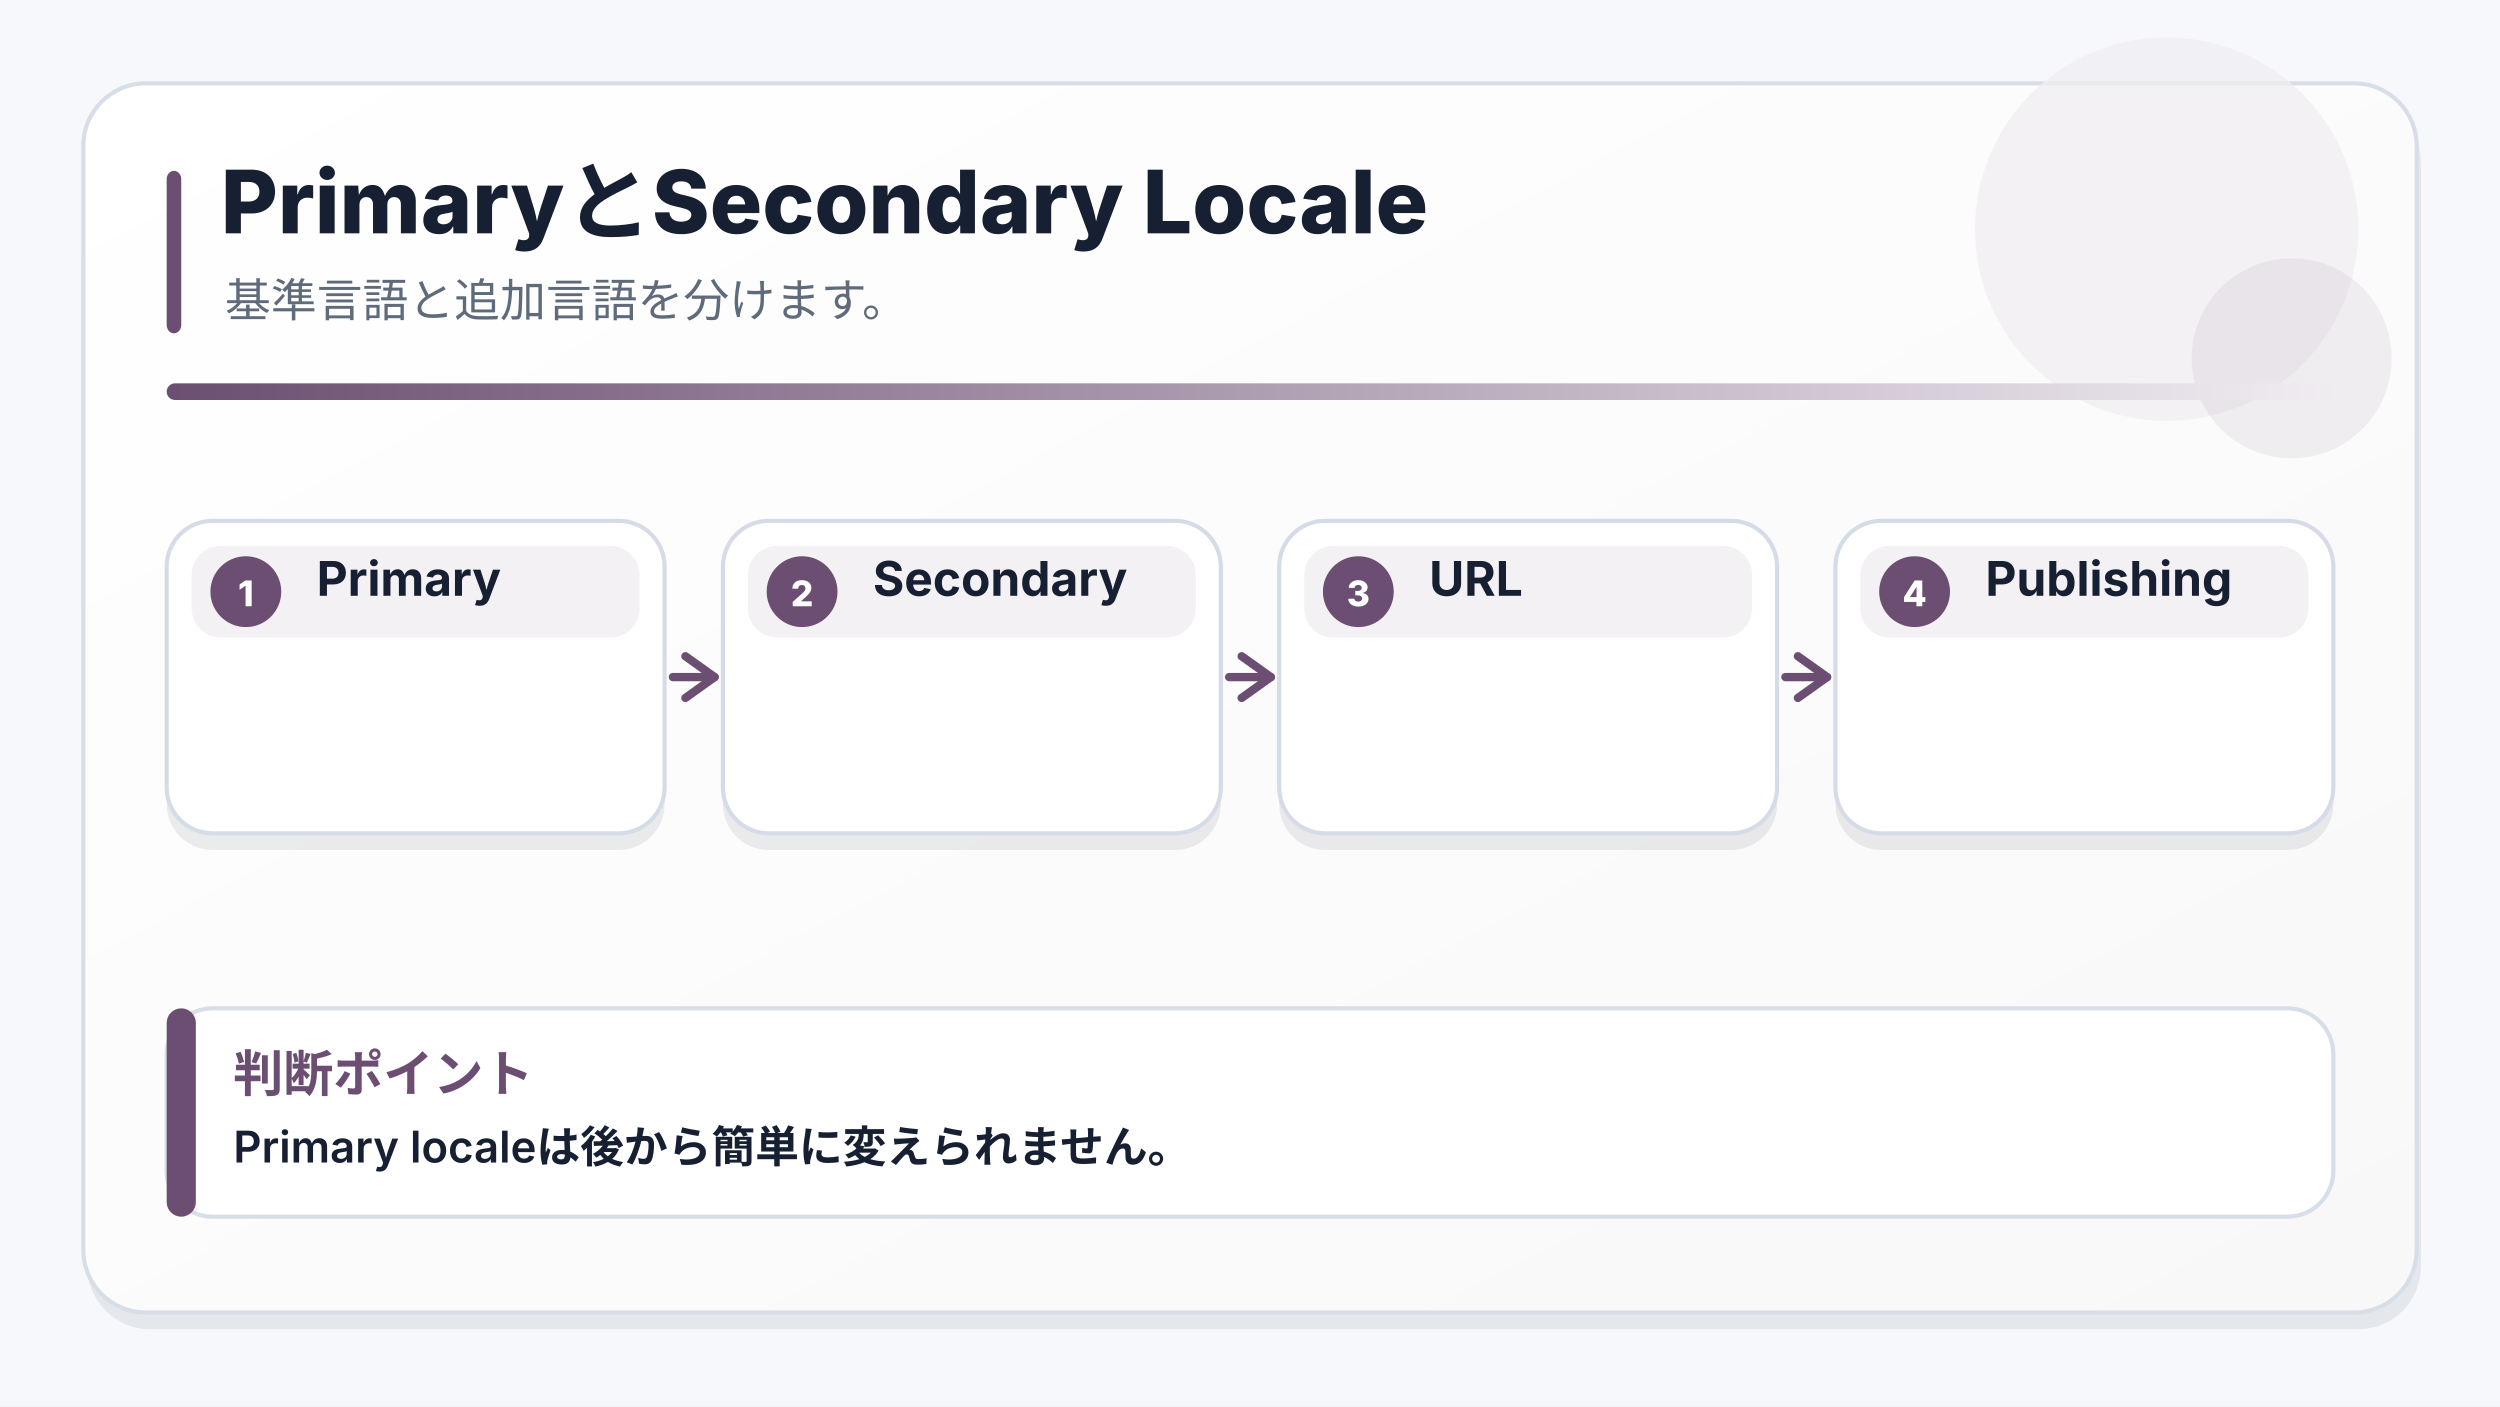
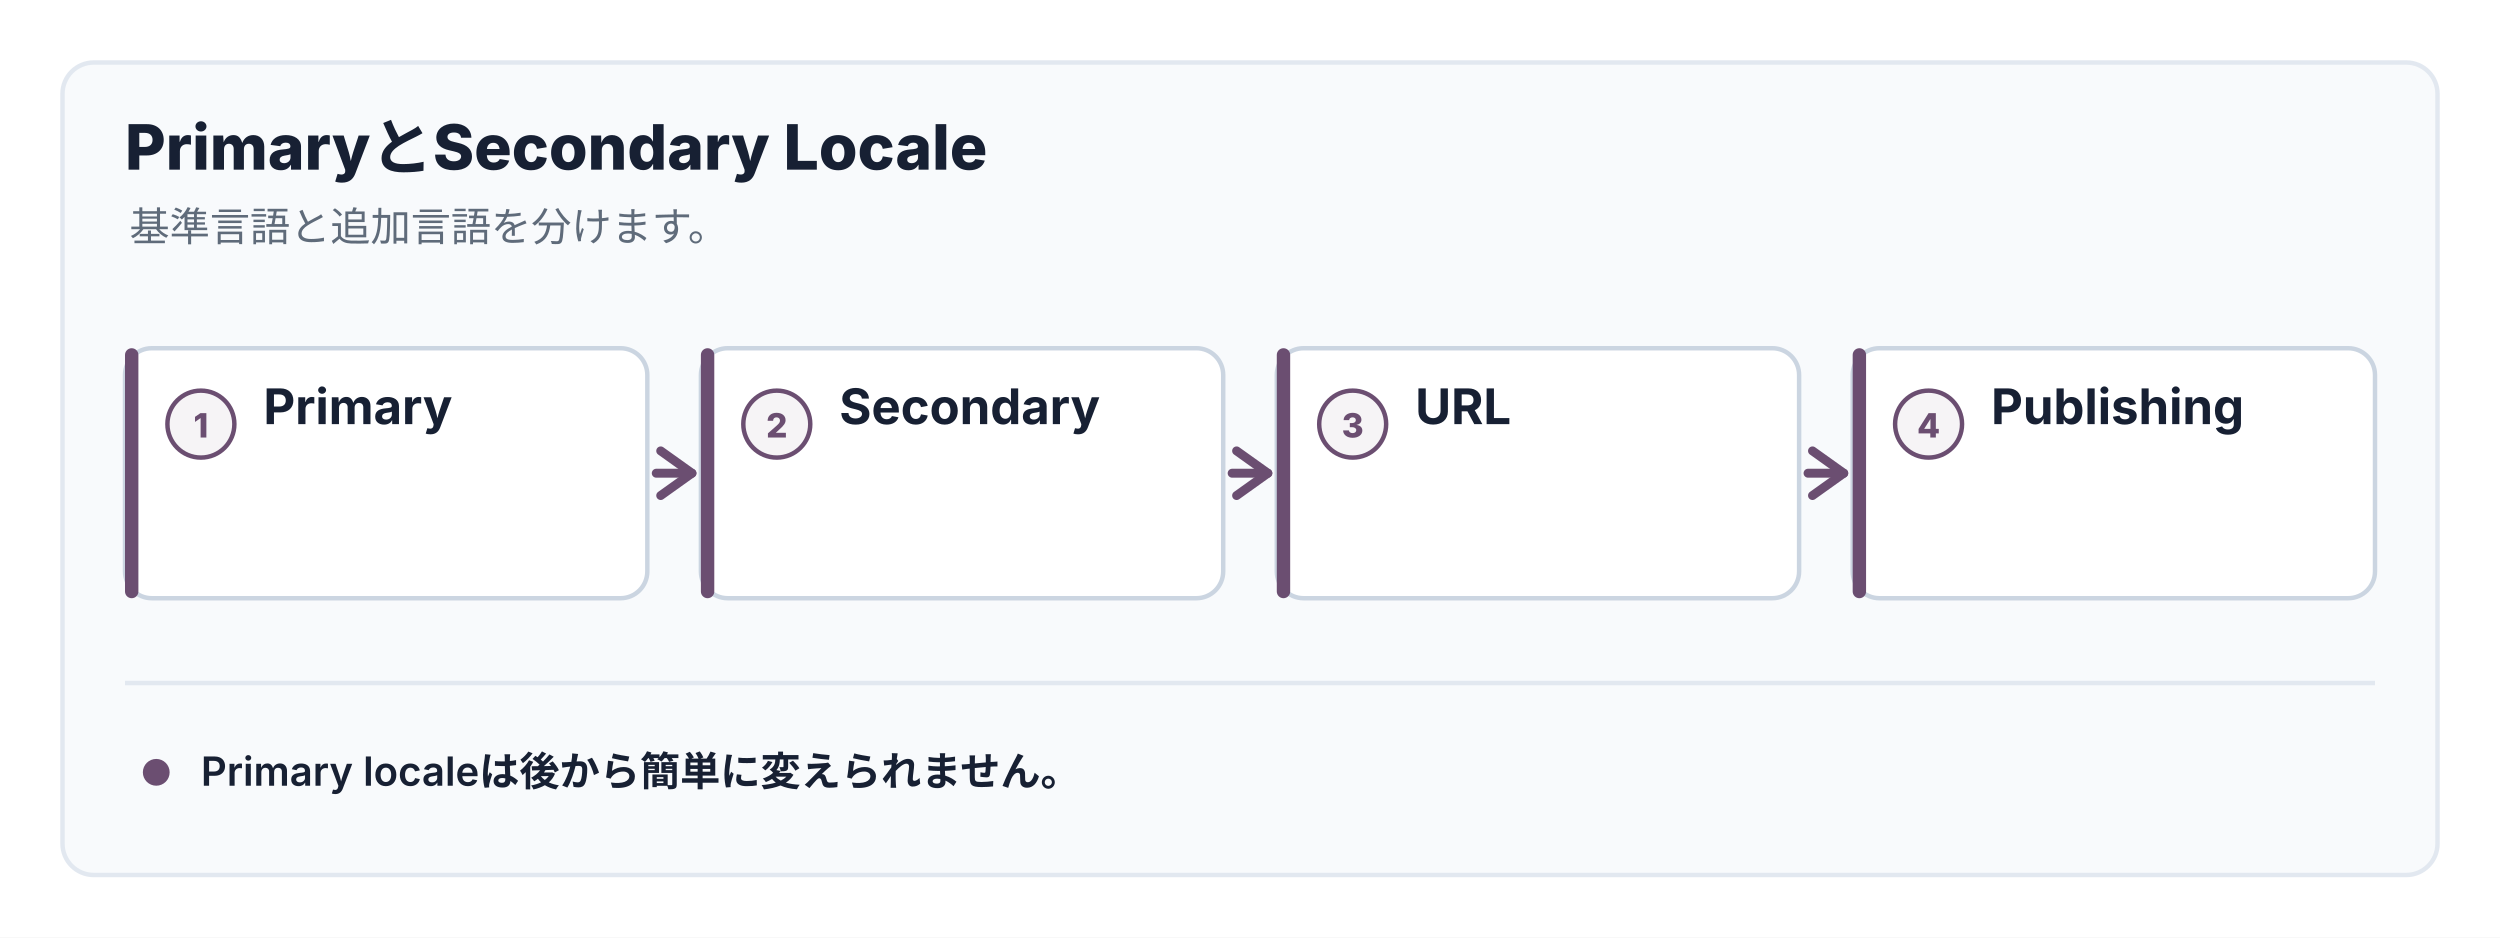
- <svg xmlns="http://www.w3.org/2000/svg" width="1200" height="675" viewBox="0 0 1200 675" role="img">
-   <defs>
-     <linearGradient id="bg" x1="0" y1="0" x2="1" y2="1">
-       <stop offset="0%" stop-color="#FFFFFF" />
-       <stop offset="100%" stop-color="#F9F8F9" />
-     </linearGradient>
-     <linearGradient id="bar" x1="0" y1="0" x2="1" y2="0">
-       <stop offset="0%" stop-color="#6B4E71" />
-       <stop offset="100%" stop-color="#F0EDF1" />
-     </linearGradient>
-   </defs>
-   <rect width="1200" height="675" fill="#F6F8FC" />
-   <rect x="42" y="48" width="1120" height="590" rx="30" fill="#0F172A" opacity="0.08" />
-   <rect x="40" y="40" width="1120" height="590" rx="30" fill="url(#bg)" stroke="#D8DEE8" stroke-width="2" />
-   <circle cx="1040" cy="110" r="92" fill="#F0EDF1" opacity="0.72" />
-   <circle cx="1100" cy="172" r="48" fill="#6B4E71" opacity="0.08" />
-   <rect x="80" y="82" width="7" height="78" rx="4" fill="#6B4E71" />
-   <text x="106" y="112" font-family="-apple-system, BlinkMacSystemFont, Segoe UI, sans-serif" font-size="42" font-weight="800" fill="#172033" text-anchor="start">PrimaryとSecondary Locale</text>
-   <text x="108" y="152" font-family="-apple-system, BlinkMacSystemFont, Segoe UI, sans-serif" font-size="22" font-weight="500" fill="#5F6B7A" text-anchor="start">基準言語と追加言語を分けます。</text>
-   <rect x="80" y="184" width="1040" height="8" rx="4" fill="url(#bar)" />
-   <rect x="80" y="258" width="239" height="150" rx="22" fill="#0F172A" opacity="0.08" />
-   <rect x="80" y="250" width="239" height="150" rx="22" fill="#ffffff" stroke="#D5DCE8" stroke-width="2" />
-   <rect x="92" y="262" width="215" height="44" rx="14" fill="#F3F1F4" />
-   <circle cx="118" cy="284" r="17" fill="#6B4E71" />
-   <text x="118" y="291" font-family="-apple-system, BlinkMacSystemFont, Segoe UI, sans-serif" font-size="17" font-weight="800" fill="#ffffff" text-anchor="middle">1</text>
-   <text x="152" y="286" font-family="-apple-system, BlinkMacSystemFont, Segoe UI, sans-serif" font-size="23" font-weight="750" fill="#172033" text-anchor="start">Primary</text>
-   <line x1="323" y1="325" x2="343" y2="325" stroke="#6B4E71" stroke-width="4" stroke-linecap="round" />
-   <path d="M 329 315 L 343 325 L 329 335" fill="none" stroke="#6B4E71" stroke-width="4" stroke-linecap="round" stroke-linejoin="round" />
-   <rect x="347" y="258" width="239" height="150" rx="22" fill="#0F172A" opacity="0.08" />
-   <rect x="347" y="250" width="239" height="150" rx="22" fill="#ffffff" stroke="#D5DCE8" stroke-width="2" />
-   <rect x="359" y="262" width="215" height="44" rx="14" fill="#F3F1F4" />
-   <circle cx="385" cy="284" r="17" fill="#6B4E71" />
-   <text x="385" y="291" font-family="-apple-system, BlinkMacSystemFont, Segoe UI, sans-serif" font-size="17" font-weight="800" fill="#ffffff" text-anchor="middle">2</text>
-   <text x="419" y="286" font-family="-apple-system, BlinkMacSystemFont, Segoe UI, sans-serif" font-size="23" font-weight="750" fill="#172033" text-anchor="start">Secondary</text>
-   <line x1="590" y1="325" x2="610" y2="325" stroke="#6B4E71" stroke-width="4" stroke-linecap="round" />
-   <path d="M 596 315 L 610 325 L 596 335" fill="none" stroke="#6B4E71" stroke-width="4" stroke-linecap="round" stroke-linejoin="round" />
-   <rect x="614" y="258" width="239" height="150" rx="22" fill="#0F172A" opacity="0.08" />
-   <rect x="614" y="250" width="239" height="150" rx="22" fill="#ffffff" stroke="#D5DCE8" stroke-width="2" />
-   <rect x="626" y="262" width="215" height="44" rx="14" fill="#F3F1F4" />
-   <circle cx="652" cy="284" r="17" fill="#6B4E71" />
-   <text x="652" y="291" font-family="-apple-system, BlinkMacSystemFont, Segoe UI, sans-serif" font-size="17" font-weight="800" fill="#ffffff" text-anchor="middle">3</text>
-   <text x="686" y="286" font-family="-apple-system, BlinkMacSystemFont, Segoe UI, sans-serif" font-size="23" font-weight="750" fill="#172033" text-anchor="start">URL</text>
-   <line x1="857" y1="325" x2="877" y2="325" stroke="#6B4E71" stroke-width="4" stroke-linecap="round" />
-   <path d="M 863 315 L 877 325 L 863 335" fill="none" stroke="#6B4E71" stroke-width="4" stroke-linecap="round" stroke-linejoin="round" />
-   <rect x="881" y="258" width="239" height="150" rx="22" fill="#0F172A" opacity="0.08" />
-   <rect x="881" y="250" width="239" height="150" rx="22" fill="#ffffff" stroke="#D5DCE8" stroke-width="2" />
-   <rect x="893" y="262" width="215" height="44" rx="14" fill="#F3F1F4" />
-   <circle cx="919" cy="284" r="17" fill="#6B4E71" />
-   <text x="919" y="291" font-family="-apple-system, BlinkMacSystemFont, Segoe UI, sans-serif" font-size="17" font-weight="800" fill="#ffffff" text-anchor="middle">4</text>
-   <text x="953" y="286" font-family="-apple-system, BlinkMacSystemFont, Segoe UI, sans-serif" font-size="23" font-weight="750" fill="#172033" text-anchor="start">Publishing</text>
-   <rect x="80" y="484" width="1040" height="100" rx="22" fill="#FFFFFF" stroke="#D8DEE8" stroke-width="2" />
-   <rect x="80" y="484" width="14" height="100" rx="7" fill="#6B4E71" />
-   <text x="112" y="524" font-family="-apple-system, BlinkMacSystemFont, Segoe UI, sans-serif" font-size="24" font-weight="800" fill="#6B4E71" text-anchor="start">判断ポイント</text>
-   <text x="112" y="558" font-family="-apple-system, BlinkMacSystemFont, Segoe UI, sans-serif" font-size="21" font-weight="600" fill="#172033" text-anchor="start">Primary localeは後から簡単に変えられません。</text>
+ <svg xmlns="http://www.w3.org/2000/svg" width="1120" height="420" viewBox="0 0 1120 420" role="img">
+   <rect width="1120" height="420" fill="#FFFFFF" />
+   <rect x="28" y="28" width="1064" height="364" rx="14" fill="#F8FAFC" stroke="#E2E8F0" stroke-width="2" />
+   <text x="56" y="76" font-family="-apple-system, BlinkMacSystemFont, Segoe UI, sans-serif" font-size="28" font-weight="800" fill="#172033" text-anchor="start">PrimaryとSecondary Locale</text>
+   <text x="58" y="108" font-family="-apple-system, BlinkMacSystemFont, Segoe UI, sans-serif" font-size="18" font-weight="500" fill="#5F6B7A" text-anchor="start">基準言語と追加言語を分けます。</text>
+   <rect x="56" y="156" width="234" height="112" rx="12" fill="#ffffff" stroke="#CBD5E1" stroke-width="2" />
+   <rect x="56" y="156" width="6" height="112" rx="3" fill="#6B4E71" />
+   <circle cx="90" cy="190" r="15" fill="#F6F4F6" stroke="#6B4E71" stroke-width="2" />
+   <text x="90" y="196" font-family="-apple-system, BlinkMacSystemFont, Segoe UI, sans-serif" font-size="15" font-weight="800" fill="#6B4E71" text-anchor="middle">1</text>
+   <text x="118" y="190" font-family="-apple-system, BlinkMacSystemFont, Segoe UI, sans-serif" font-size="22" font-weight="700" fill="#172033" text-anchor="start">Primary</text>
+   <line x1="294" y1="212" x2="310" y2="212" stroke="#6B4E71" stroke-width="4" stroke-linecap="round" />
+   <path d="M 296 202 L 310 212 L 296 222" fill="none" stroke="#6B4E71" stroke-width="4" stroke-linecap="round" stroke-linejoin="round" />
+   <rect x="314" y="156" width="234" height="112" rx="12" fill="#ffffff" stroke="#CBD5E1" stroke-width="2" />
+   <rect x="314" y="156" width="6" height="112" rx="3" fill="#6B4E71" />
+   <circle cx="348" cy="190" r="15" fill="#F6F4F6" stroke="#6B4E71" stroke-width="2" />
+   <text x="348" y="196" font-family="-apple-system, BlinkMacSystemFont, Segoe UI, sans-serif" font-size="15" font-weight="800" fill="#6B4E71" text-anchor="middle">2</text>
+   <text x="376" y="190" font-family="-apple-system, BlinkMacSystemFont, Segoe UI, sans-serif" font-size="22" font-weight="700" fill="#172033" text-anchor="start">Secondary</text>
+   <line x1="552" y1="212" x2="568" y2="212" stroke="#6B4E71" stroke-width="4" stroke-linecap="round" />
+   <path d="M 554 202 L 568 212 L 554 222" fill="none" stroke="#6B4E71" stroke-width="4" stroke-linecap="round" stroke-linejoin="round" />
+   <rect x="572" y="156" width="234" height="112" rx="12" fill="#ffffff" stroke="#CBD5E1" stroke-width="2" />
+   <rect x="572" y="156" width="6" height="112" rx="3" fill="#6B4E71" />
+   <circle cx="606" cy="190" r="15" fill="#F6F4F6" stroke="#6B4E71" stroke-width="2" />
+   <text x="606" y="196" font-family="-apple-system, BlinkMacSystemFont, Segoe UI, sans-serif" font-size="15" font-weight="800" fill="#6B4E71" text-anchor="middle">3</text>
+   <text x="634" y="190" font-family="-apple-system, BlinkMacSystemFont, Segoe UI, sans-serif" font-size="22" font-weight="700" fill="#172033" text-anchor="start">URL</text>
+   <line x1="810" y1="212" x2="826" y2="212" stroke="#6B4E71" stroke-width="4" stroke-linecap="round" />
+   <path d="M 812 202 L 826 212 L 812 222" fill="none" stroke="#6B4E71" stroke-width="4" stroke-linecap="round" stroke-linejoin="round" />
+   <rect x="830" y="156" width="234" height="112" rx="12" fill="#ffffff" stroke="#CBD5E1" stroke-width="2" />
+   <rect x="830" y="156" width="6" height="112" rx="3" fill="#6B4E71" />
+   <circle cx="864" cy="190" r="15" fill="#F6F4F6" stroke="#6B4E71" stroke-width="2" />
+   <text x="864" y="196" font-family="-apple-system, BlinkMacSystemFont, Segoe UI, sans-serif" font-size="15" font-weight="800" fill="#6B4E71" text-anchor="middle">4</text>
+   <text x="892" y="190" font-family="-apple-system, BlinkMacSystemFont, Segoe UI, sans-serif" font-size="22" font-weight="700" fill="#172033" text-anchor="start">Publishing</text>
+   <line x1="56" y1="306" x2="1064" y2="306" stroke="#E2E8F0" stroke-width="2" />
+   <circle cx="70" cy="346" r="6" fill="#6B4E71" />
+   <text x="90" y="352" font-family="-apple-system, BlinkMacSystemFont, Segoe UI, sans-serif" font-size="18" font-weight="600" fill="#172033" text-anchor="start">Primary localeは後から簡単に変えられません。</text>
</svg>
